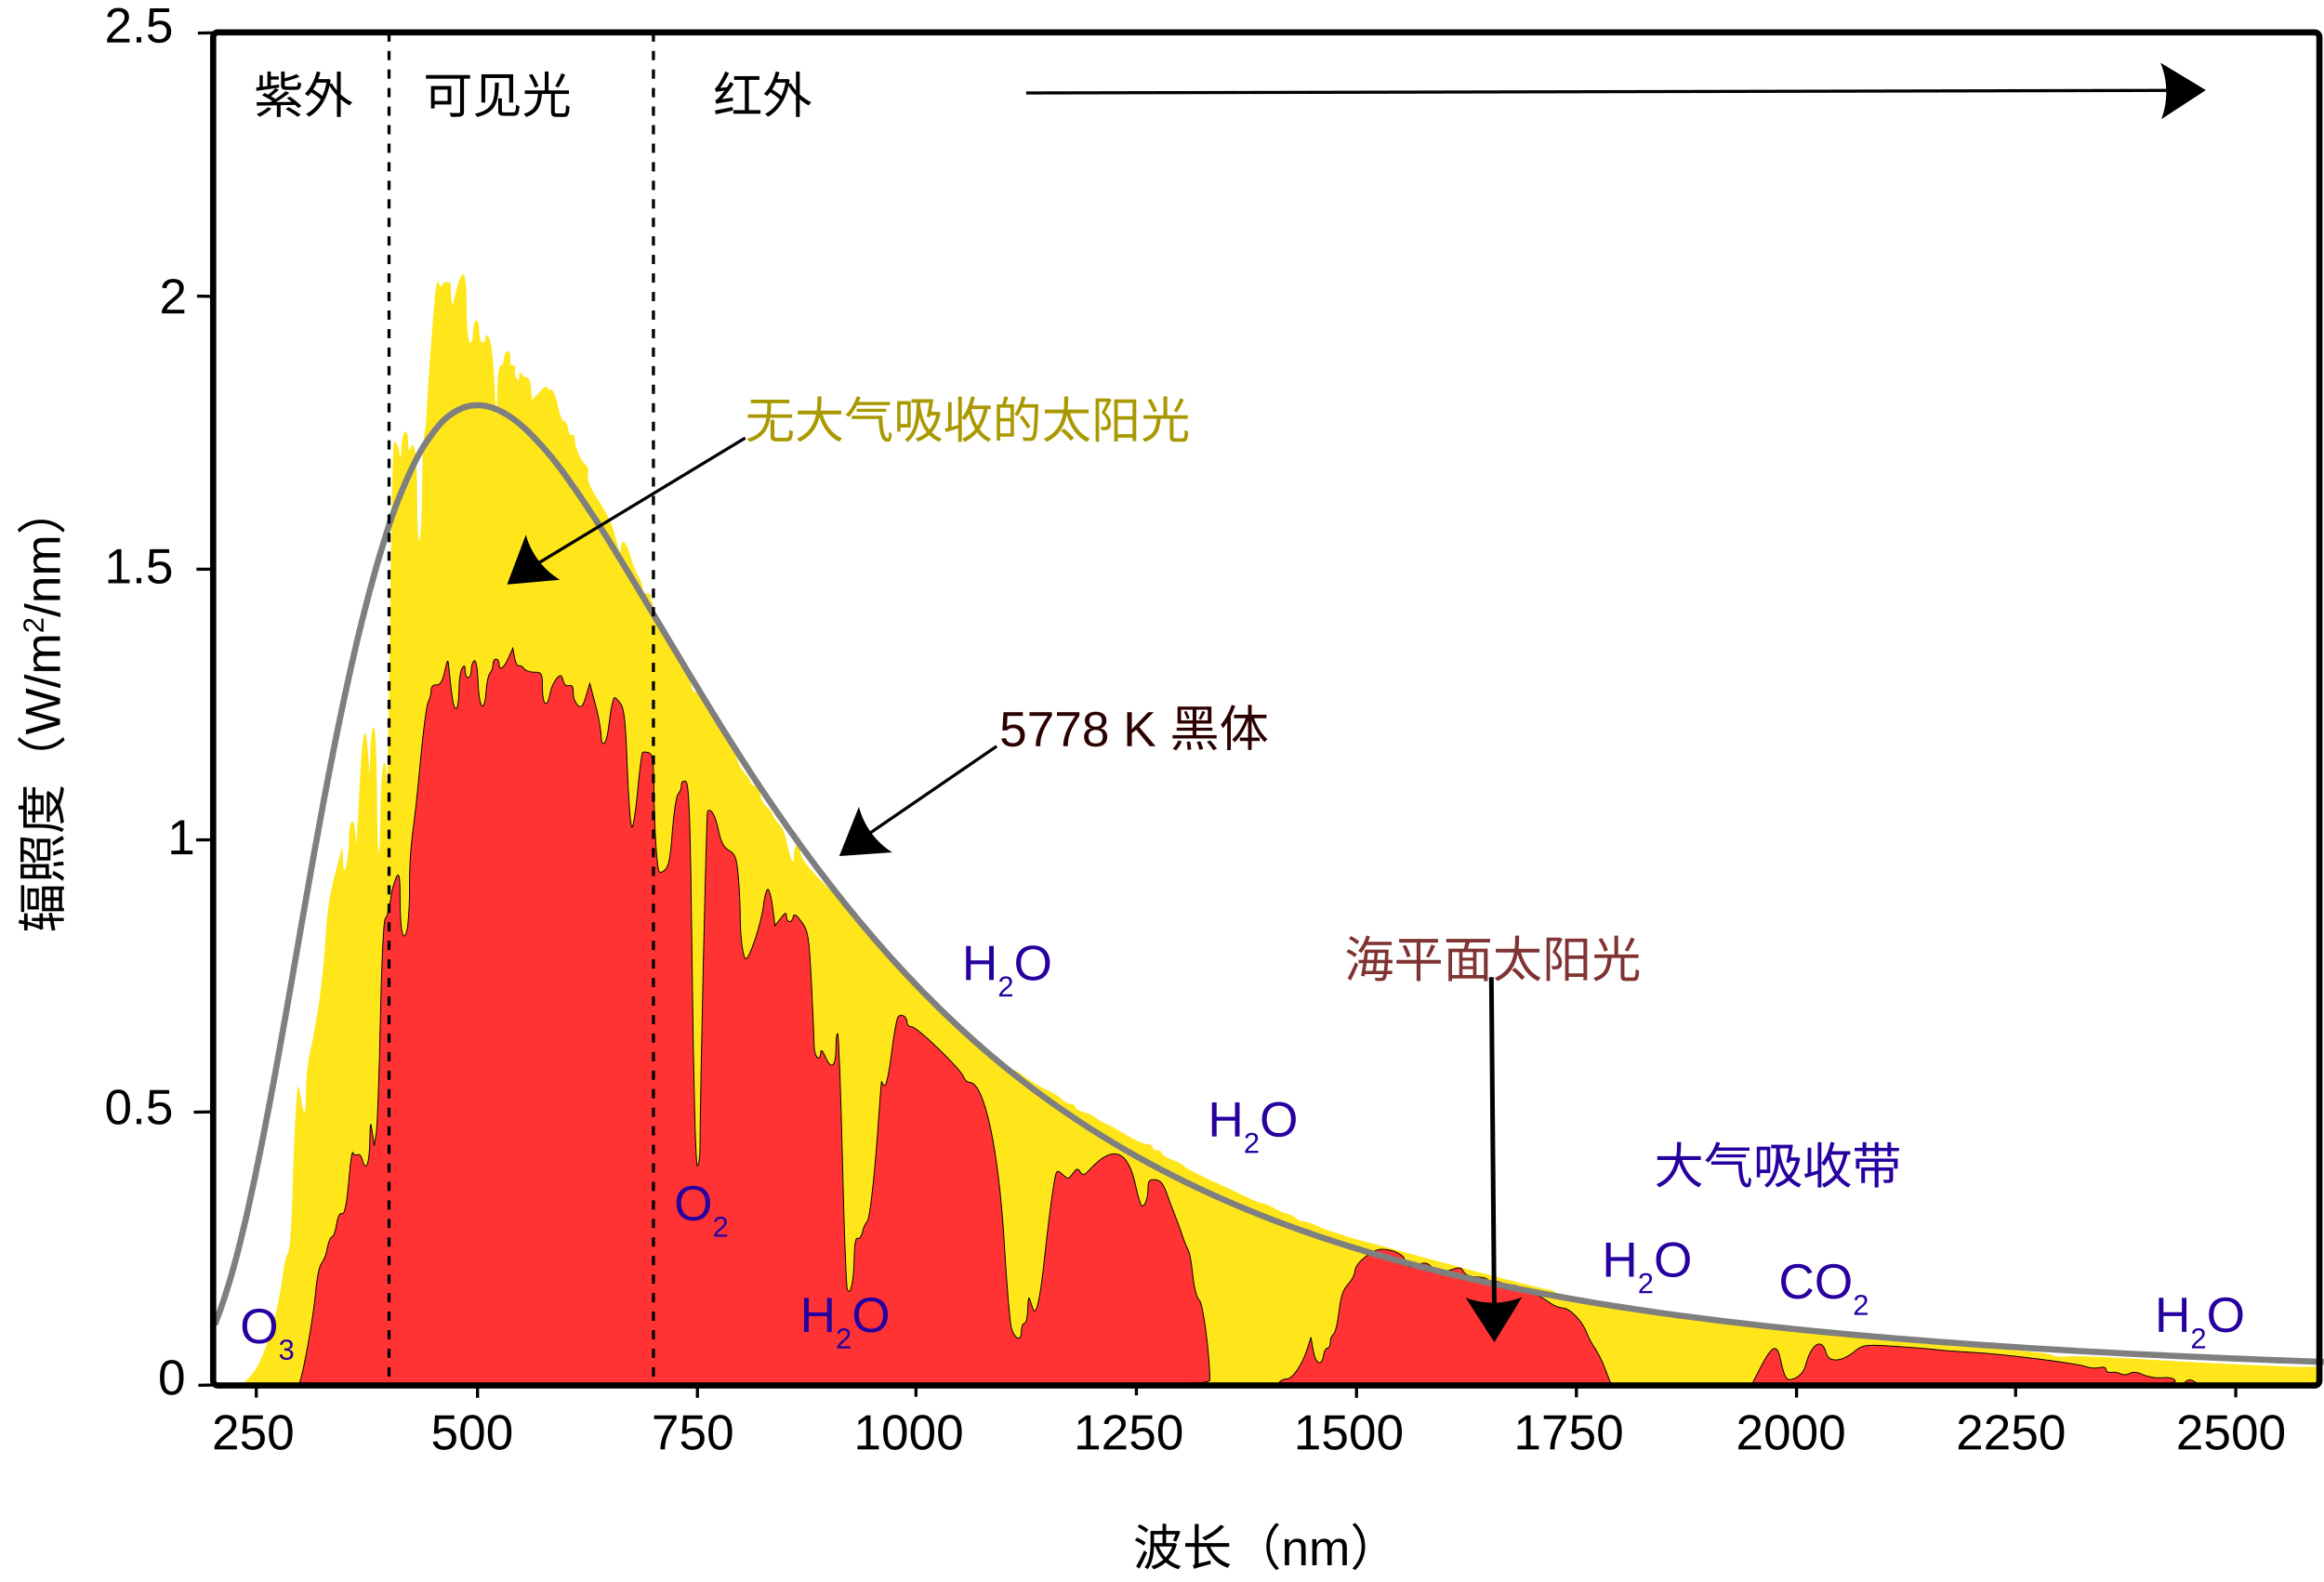
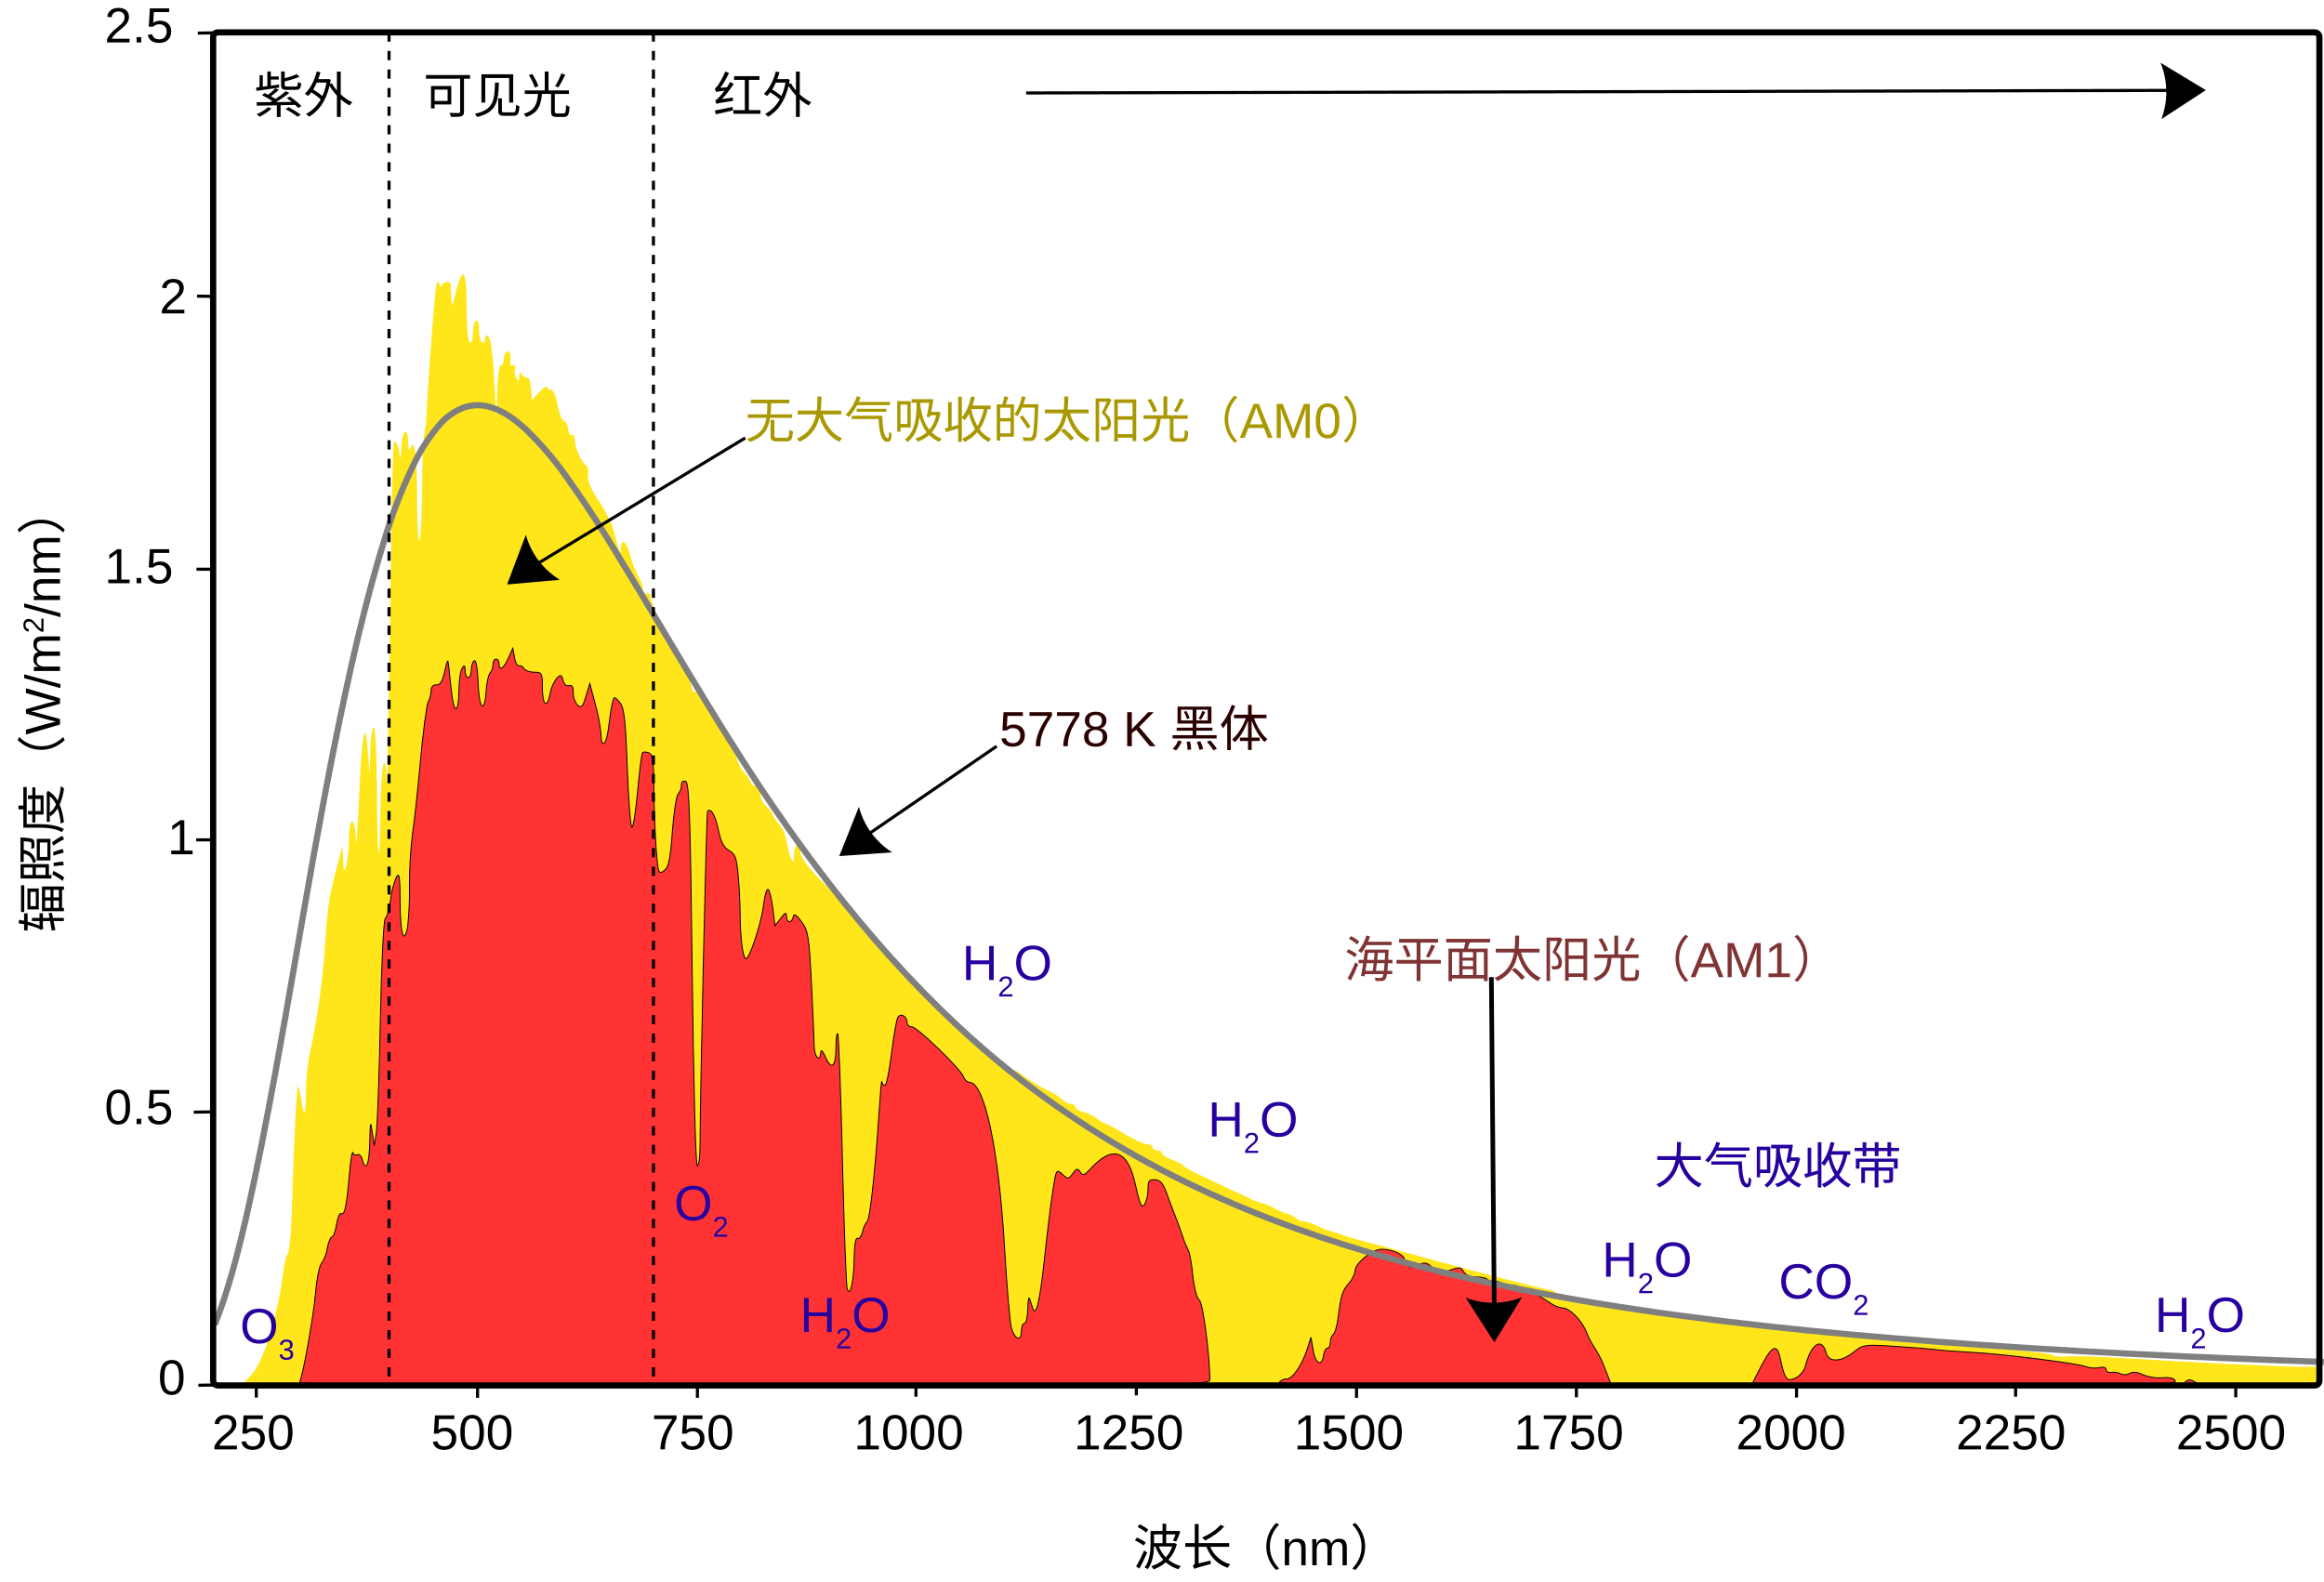
<svg xmlns="http://www.w3.org/2000/svg" viewBox="0 0 752.044 511.78">
  <defs>
    <style>.a,.b,.l,.n,.p,.q,.s{isolation:isolate;}.a,.b,.d,.l,.m,.n,.p,.q,.s{font-size:16px;}.a,.c,.d,.l,.m,.q{font-family:ArialMT, Arial;}.b,.e,.n,.p,.s{font-family:FZHTK--GBK1-0, FZHei-B01;}.f{fill:#ffe61a;}.g{fill:#f33;stroke-width:0.3px;}.g,.i,.j,.k,.o,.r{stroke:#000;}.h,.i,.j,.k,.r{fill:none;}.h{stroke:#7f7f7f;}.h,.j{stroke-width:2px;}.i{stroke-dasharray:3 3;}.l,.m,.n{fill:#2700a0;}.o,.p{fill:#aa9800;}.q{fill:#2b0000;}.r{stroke-width:1.5px;}.s{fill:#7f3333;}</style>
  </defs>
  <text class="a" transform="translate(68.57864 469.0771)">250</text>
  <text class="a" transform="translate(139.4331 469.0771)">500</text>
  <text class="a" transform="translate(210.8394 469.0771)">750</text>
  <text class="a" transform="translate(276.2593 469.0771)">1000</text>
  <text class="a" transform="translate(347.4604 469.0771)">1250</text>
  <text class="a" transform="translate(418.6616 469.0771)">1500</text>
  <text class="a" transform="translate(489.8432 469.0771)">1750</text>
  <text class="a" transform="translate(561.7524 469.0771)">2000</text>
  <text class="a" transform="translate(632.9535 469.0771)">2250</text>
  <text class="a" transform="translate(704.1547 469.0771)">2500</text>
  <text class="b" transform="translate(366.6519 506.5848)">波长（<tspan class="c" x="48" y="0">nm</tspan>
    <tspan x="70.227" y="0">）</tspan>
  </text>
  <text class="a" transform="translate(51.13084 451.3105)">0</text>
  <text class="a" transform="translate(33.82615 363.7944)">0.5</text>
  <text class="a" transform="translate(54.20701 276.4737)">1</text>
  <text class="a" transform="translate(33.82615 188.7624)">1.5</text>
  <text class="a" transform="translate(51.56052 101.4416)">2</text>
  <text class="a" transform="translate(33.82615 13.73035)">2.5</text>
  <text class="b" transform="translate(19.40826 301.7969) rotate(-90)">辐照度（<tspan class="c" x="64" y="0">W/m</tspan>
  </text>
  <text class="d" transform="translate(14.08014 204.9219) rotate(-90) scale(0.583)">2</text>
  <text class="d" transform="translate(19.40826 199.7339) rotate(-90)">/nm<tspan class="e" x="26.672" y="0">）</tspan>
  </text>
  <path class="f" d="M81.506,444.739c3.9-4.257,8.485-19.298,10.194-33.437.299-2.475.975-5.036,1.501-5.691s1.159-8.98,1.406-18.5c.486-18.747,1.417-36.137,1.908-35.627a22.026,22.026,0,0,1,.927,4.26c.99,6.288,1.57,5.452,1.57-2.261a62.769,62.769,0,0,1,1.008-11.417A243.093,243.093,0,0,0,105.106,306.802c.929-13.952,1.293-16.315,4.237-27.5l1.448-5.5.21,4.5c.178,3.812.333,4.118,1.011,2a42.618,42.618,0,0,0,.9-8.809c.125-7.927,2.038-7.401,2.251.618.083,3.13.537-3.084,1.009-13.809.94-21.349,1.956-26.636,2.882-15l.597,7.5.18-7.75c.099-4.263.596-7.75,1.104-7.75.531,0,.971,8.59,1.035,20.202.061,11.111.321,20.411.576,20.667s.496-5.573.535-12.952c.077-14.684,1.608-22.507,2.039-10.417.137,3.85.572-15.725.965-43.5.921-64.974.991-67.34,1.959-66.34a9.31,9.31,0,0,1,1.24,3.84c.306,2.151.47,1.672.577-1.691.183-5.724,2.119-7.572,2.22-2.118.052,2.837.265,3.311.834,1.856,1.303-3.331,2.095,3.377,2.095,17.745,0,7.173.329,12.712.732,12.31s.778-7.79.835-16.417.387-16.754.735-18.061a35.284,35.284,0,0,0,.727-6.5c.096-4.173,1.616-25.689,2.657-37.623.407-4.663.794-5.935,1.37-4.5.442,1.1.835,1.438.873.75a1.495,1.495,0,0,1,1.57-1.25c.825,0,1.447.338,1.382.75a36.674,36.674,0,0,0,.116,4.25c.148,2.203.405,2.759.694,1.5,2.902-12.619,4.308-11.966,4.308,2,0,5.843.437,10.652,1,11,.594.367,1-.803,1-2.882,0-1.925.45-3.778,1-4.118.594-.367,1,.803,1,2.882,0,1.925.45,3.778,1,4.118s1-.174,1-1.141c0-1.326.283-1.476,1.151-.608.68.68,1.433,6.794,1.842,14.95.669,13.348.697,13.48.849,4.049.093-5.728.57-9.75,1.158-9.75.55,0,1-.873,1-1.941,0-2.497,1.962-3.763,2.118-1.368a16.305,16.305,0,0,1,0,2.559c-.065.413.38.75.989.75s.875.603.593,1.341a3.512,3.512,0,0,0,.378,2.75c.697,1.101.899.972.923-.591.023-1.481.25-1.654.877-.665.466.734,1.246,1.184,1.735,1s1.03,1.386,1.203,3.491l.315,3.826,2.435-2.628c1.339-1.445,2.435-2.154,2.435-1.576a.889.889,0,0,0,1.184.802c.697-.147,1.622,1.928,2.25,5.051.587,2.915,1.516,5.264,2.066,5.219s1.143,1.065,1.318,2.466.737,2.289,1.25,1.972.932.329.932,1.436c0,2.527,2.091,7.372,3.595,8.331.625.399.929,1.815.674,3.147-.318,1.662.741,4.257,3.376,8.275a43.673,43.673,0,0,1,4.648,8.853c2.344,8.686,2.499,9.087,2.605,6.75.172-3.785,1.771-2.511,3.138,2.5a29.601,29.601,0,0,0,2.63,6.723,8.146,8.146,0,0,1,1.334,3.75c0,.978.542,1.665,1.205,1.527a.989.989,0,0,1,1.293.75c.203,2.301,2.719,8.5,3.45,8.5.436,0,1.364,2.138,2.063,4.75s1.817,5.202,2.484,5.754a8.173,8.173,0,0,1,1.927,3.25c.392,1.235,1.083,2.246,1.534,2.246s1.125,1.621,1.497,3.602.941,3.337,1.265,3.013c.771-.771,5.809,6.174,6.797,9.371a24.328,24.328,0,0,0,3.663,6.087,18.265,18.265,0,0,1,3.382,6.288,10.394,10.394,0,0,0,2.463,4.663,6.778,6.778,0,0,1,1.976,2.976c0,.55.675,1,1.5,1,.935,0,1.5.946,1.5,2.51a6.377,6.377,0,0,0,2,4.222,5.947,5.947,0,0,1,2,2.532,7.952,7.952,0,0,0,1.988,2.953,12.815,12.815,0,0,1,2.566,5.708,29.565,29.565,0,0,0,1.445,5.575c.728,1.68.877,1.48.934-1.25.078-3.762,2.068-4.494,2.068-.761,0,1.774,2.272,4.767,7.906,10.417,4.348,4.36,8.196,8.842,8.551,9.96.392,1.235,1.208,1.816,2.08,1.482.929-.356,1.815.45,2.514,2.287a15.015,15.015,0,0,0,2.764,4.5c.927.914,3.216,3.514,5.088,5.778s3.642,3.876,3.934,3.584c.77-.771,7.163,5.655,7.163,7.2a1.416,1.416,0,0,0,1.5,1.304,1.449,1.449,0,0,1,1.5,1.381c0,.76,1.462,2.516,3.25,3.902s6.36,5.49,10.162,9.119,7.289,6.598,7.75,6.598.838.723.838,1.607c0,1.058.543,1.399,1.591.997.892-.342,2.969.379,4.729,1.643a52.282,52.282,0,0,0,9.505,5.714,15.383,15.383,0,0,1,3.821,2.543,5.119,5.119,0,0,0,2.925,1.496c.786,0,1.429.441,1.429.981s1.198,1.282,2.663,1.649a12.439,12.439,0,0,1,4.25,2.027,6.358,6.358,0,0,0,2.305,1.404,47.712,47.712,0,0,1,6.441,3.492c3.148,1.896,6.537,3.446,7.532,3.446s1.809.45,1.809,1,.675,1,1.5,1,1.5.421,1.5.935,1.575,1.505,3.5,2.201,3.5,1.535,3.5,1.865,3.712,2.312,8.25,4.406,10.137,4.708,12.442,5.809a21.57,21.57,0,0,0,4.76,1.873,13.83,13.83,0,0,1,3.808,1.587,23.022,23.022,0,0,0,4.62,1.951,5.38,5.38,0,0,1,2.45,1.305,4.287,4.287,0,0,0,2.619,1.075,11.835,11.835,0,0,1,4.117,1.346,28.717,28.717,0,0,0,5.206,2.002,48.534,48.534,0,0,1,5.433,1.808c21.11,5.557,42.158,11.659,63.818,16.838,1.27,0,2.46.399,2.643.888s2.358,1.188,4.833,1.555,5.625.835,7,1.039,7.9,1.327,14.5,2.495,13.8,2.333,16,2.589,5.125.723,6.5,1.037,4.075.734,6,.933,9.125,1.079,16,1.956c12.224,1.559,14.765,1.855,26,3.027,9.382.978,12.758,1.247,38.5,3.063,13.75.97,25.255,2.142,25.567,2.604s2.448.691,4.748.509,9.695.011,16.433.429c26.49,1.642,56.486,3.085,61.002,2.936,4.663-.155,4.75-.101,4.75,2.892v3.049H78.242l3.264-3.563Z" />
  <path class="g" d="M96.887,447.507c1.043-1.687,4.61-21.564,5.252-29.269.371-4.452,1.213-8.632,1.871-9.29a12.069,12.069,0,0,0,1.895-4.921c.384-2.049,1.071-3.725,1.526-3.725s1.118-1.821,1.474-4.047,1.052-3.797,1.546-3.491c1.09.674,1.722-2.429,2.639-12.962.383-4.4.898-7.435,1.145-6.744a.976.976,0,0,0,1.431.649c.54-.334,1.229.338,1.531,1.494,1.161,4.439,2.322,1.778,2.466-5.649.128-6.6.244-7.082.783-3.25l.633,4.5.672-4c.37-2.2.968-18.625,1.329-36.5.379-18.754,1.06-32.754,1.61-33.1.524-.33,1.286-3.03,1.692-6a27.359,27.359,0,0,1,1.904-7.4c.943-1.619,1.172-.056,1.196,8.191.03,10.114,1.215,14.134,2.409,8.168a113.711,113.711,0,0,0,.629-13.734,135.285,135.285,0,0,1,.974-16.625c.531-3.3,1.678-13.838,2.548-23.419s2.007-18.213,2.526-19.184a9.377,9.377,0,0,0,.945-3.72c0-1.225.632-1.903,1.694-1.816,1.231.101,1.971-1.092,2.706-4.361.916-4.073,1.04-4.216,1.309-1.5,1.077,10.856,1.539,13.5,2.362,13.5.51,0,.935-2.587.943-5.75.008-3.163.452-6.425.985-7.25.784-1.213.972-1.069.985.75.008,1.237.465,2.25,1.015,2.25s1-1.098,1-2.441.431-2.707.957-3.033c.57-.352,1.076,2.559,1.25,7.191.322,8.562,2.098,10.301,2.603,2.548.17-2.621.733-5.193,1.25-5.715a4.495,4.495,0,0,0,.94-2.75c0-.99.45-1.8,1-1.8s1,.675,1,1.5c0,2.52,1.432,1.678,2.975-1.75l1.463-3.25.541,3c.297,1.65.936,2.849,1.419,2.665s1.215.209,1.626.875,1.924,1.21,3.362,1.21c2.456,0,2.614.29,2.614,4.816,0,5.864,1.525,7.277,2.463,2.282a11.863,11.863,0,0,1,2.169-5.122c1.316-1.316,1.553-1.236,2.059.7.346,1.322,1.114,1.98,1.941,1.662.961-.369,1.369.323,1.369,2.321a5.976,5.976,0,0,0,1.438,4.04c1.192.99,1.65.488,2.675-2.933l1.236-4.127,1.799,6.806a56.848,56.848,0,0,1,1.825,9.497c.05,5.102,1.758,3.747,2.425-1.924.367-3.126.929-6.725,1.249-7.997.581-2.313.581-2.313,2.339-.286,1.482,1.708,1.874,5.021,2.488,21.026.401,10.449,1.066,19.206,1.478,19.46s1.249-4.98,1.861-11.633,1.335-12.318,1.607-12.59,1.189-.228,2.038.098c1.256.482,1.562,2.691,1.642,11.874.055,6.205.392,14.961.75,19.458.617,7.746.749,8.104,2.511,6.809,1.52-1.117,2.012-3.416,2.689-12.565.456-6.159,1.306-11.676,1.89-12.259a4.579,4.579,0,0,0,1.061-2.83c0-1.09.528-1.566,1.375-1.241,1.135.435,1.505,11.345,2.118,62.469.414,34.546,1.133,61.941,1.625,61.941.485,0,.887-2.812.894-6.25.032-17.203,2.074-108.169,2.437-108.532,1.12-1.12,2.523,1.328,3.525,6.152.806,3.883,1.74,5.674,3.432,6.579,1.954,1.046,2.424,2.304,2.953,7.897.346,3.659.637,9.579.647,13.154.02,7.234.929,14.008,1.877,13.985,1.193-.028,4.974-11.54,5.657-17.224.379-3.156,1.057-5.512,1.506-5.234s1.133,3.039,1.52,6.137l.704,5.633,1.844-2.398c1.516-1.972,1.848-2.087,1.866-.648.028,2.188,1.762,2.312,2.199.157.238-1.172.947-.747,2.686,1.612,2.16,2.929,2.435,4.638,3.202,19.843.462,9.151.861,18.325.887,20.388.047,3.663,1.968,5.467,2.129,2,.049-1.05.657-.432,1.522,1.546,1.949,4.46,3.397,3.172,3.397-3.021,0-2.809.257-4.851.57-4.538s1,18.726,1.525,40.917,1.231,41.022,1.568,41.847c1.007,2.466,2.126-2.691,2.237-10.309.06-4.124.482-6.572,1.07-6.209.534.33,1.278-.656,1.654-2.191a7.448,7.448,0,0,1,1.507-3.336c.865-.572,2.619-16.819,3.829-35.455.393-6.05.787-10.438.876-9.75s.546,1.25,1.015,1.25,1.43-4.686,2.137-10.413,1.623-10.96,2.036-11.628c.919-1.487,2.975-.382,2.975,1.6a1.478,1.478,0,0,0,1.504,1.441c1.761,0,15.929,13.684,16.823,16.25a2.476,2.476,0,0,0,1.914,1.75c4.794,0,9.413,21.515,11.24,52.348.787,13.283,1.813,25.472,2.279,27.087,1.101,3.807,3.239,4.566,3.239,1.148,0-1.421.45-2.583,1-2.583s1.036-2.138,1.079-4.75.304-4.075.579-3.25.72,2.175.988,3c1.071,3.292,2.35-2.061,3.853-16.129.845-7.904,2.042-17.646,2.66-21.648,1.1-7.126,1.164-7.24,3.073-5.513,1.866,1.689,2.01,1.68,3.398-.218,1.246-1.705,1.586-1.773,2.428-.487.83,1.268,1.328,1.115,3.279-1.005q11.017-11.973,14.663,5.496c.746,3.577,1.679,6.504,2.072,6.504,1.035,0,1.929-2.74,1.929-5.915,0-2.231.426-2.723,2.25-2.601,1.703.114,2.636,1.228,3.836,4.583.872,2.438,2.048,5.558,2.612,6.933s1.632,4.3,2.373,6.5a33.74,33.74,0,0,0,2.016,5c.368.55.996,4.134,1.394,7.965.416,4.002,1.312,7.405,2.107,8,1.171.877,3.363,17.482,3.404,25.785.008,1.659-7.681,1.75-147.55,1.75-81.157,0-147.338-.358-147.067-.796Zm317.126-.204a3.018,3.018,0,0,1,2.343-1c1.936,0,5.095-4.659,6.762-9.976l1.105-3.524.741,4.301c.772,4.48,2.789,5.301,3.368,1.371.176-1.194.738-2.172,1.25-2.172s.93-.873.93-1.941a3.316,3.316,0,0,1,.942-2.523c.518-.32,1.218-2.709,1.555-5.309.983-7.589,1.337-8.729,3.476-11.195a8.147,8.147,0,0,0,2.027-4.096c0-2.379,5.592-6.936,8.512-6.936,3.667,0,7.488,1.789,7.488,3.507,0,1.936,2.604,3.031,4.263,1.794,1.844-1.376,3.488-1.023,5.023,1.076,1.25,1.709,1.707,1.755,5.124.52,3.371-1.219,3.851-1.181,4.721.373.626,1.119,2.187,1.73,4.419,1.73,1.898,0,3.45.498,3.45,1.107,0,.611.728.828,1.627.483a3.32,3.32,0,0,1,2.987.505,3.109,3.109,0,0,0,2.756.594c1.391-.534,8.197,2.494,12.703,5.65a9.095,9.095,0,0,0,4.004,1.662c2.37,0,6.265,3.961,7.866,8a23.338,23.338,0,0,0,2.644,5,35.439,35.439,0,0,1,3.321,6.75l2.064,5.25H467.439c-35.775,0-53.835-.338-53.426-1ZM569.121,443.689c4.189-8.274,5.828-9.251,6.94-4.137,1.519,6.984,2.09,7.729,4.929,6.43a6.356,6.356,0,0,0,3.192-3.68c1.815-7.413,5.417-9.78,6.757-4.44.793,3.159,4.919,2.993,9.029-.363,2.8-2.286,3.456-2.382,12.5-1.828,5.25.322,11.57.826,14.045,1.12s7.65.687,11.5.873c9.537.461,34.087,3.53,36.955,4.621a8.613,8.613,0,0,0,4.437.335c1.263-.33,2.107-.079,2.107.628,0,.649.788,1.05,1.75.892a5.016,5.016,0,0,1,2.992.491,3.163,3.163,0,0,0,2.876-.135c1.061-.594,2.554-.458,4.258.388a14.335,14.335,0,0,0,6.322,1.004c2.416-.195,3.879.172,4.219,1.058.435,1.134-10.772,1.357-68.312,1.357H566.785l2.336-4.613Zm138.096,3.51c.791-.791,1.627-.8,2.95-.03,1.619.941,1.482,1.077-1.104,1.104-2.151.022-2.651-.268-1.846-1.073Z" />
  <path class="h" d="M69.508,428.685c4.5-11.4,7.5-23.3,10.3-35.3,3.5-15.5,6.5-31.1,9.4-46.8,8.5-46.5,15.6-93.4,26.4-139.4,2.6-10.7,5.3-21.3,8.6-31.8a160.932,160.932,0,0,1,9.4-24.5,57.864,57.864,0,0,1,8.5-13.3,20.138,20.138,0,0,1,7.7-5.6c7.7-2.9,15.1,2.1,20.5,7.1a109.767,109.767,0,0,1,14.5,17.4c5.5,7.7,10.5,15.6,15.4,23.7,15.3,25,29.8,50.6,46.1,75.1,22.6,33.8,48.5,65.6,80.3,91.2a305.18,305.18,0,0,0,61.5,38.2c40.4,19,84.2,29.7,128.1,37,36.5,6,73.4,9.7,110.2,12.5,41.8,3.2,83.7,5.1,125.6,6.6" />
  <path class="i" d="M125.893,10.478V448.381" />
  <path class="i" d="M211.446,10.478V448.381" />
  <path class="j" d="M70.506,10.478H749.025a1.529,1.529,0,0,1,1.529,1.529v434.846a1.529,1.529,0,0,1-1.529,1.529H70.506a1.529,1.529,0,0,1-1.529-1.529V12.007a1.529,1.529,0,0,1,1.529-1.529Z" />
  <path class="k" d="M68.443,359.846l-5.745.088" />
  <path class="k" d="M68.885,271.811H63.493" />
  <path class="k" d="M68.973,184.218H63.582" />
  <path class="k" d="M68.443,95.918l-4.685-.088" />
  <path class="k" d="M69.68,10.623l-5.657.088" />
  <path class="k" d="M69.592,448.234h0l-5.392.088h0" />
  <path class="k" d="M82.939,448.764V452.3" />
  <path class="k" d="M154.533,448.676v3.712" />
  <path class="k" d="M225.686,448.676v3.712" />
  <path class="k" d="M296.397,448.764v3.27" />
  <path class="k" d="M367.726,448.588v3.005" />
  <path class="k" d="M438.967,448.853v3.536" />
  <path class="k" d="M510.12,448.853v3.359" />
  <path class="k" d="M581.361,449.118V452.3" />
  <path class="k" d="M652.248,449.206v2.828" />
  <path class="k" d="M723.489,449.295v2.917" />
  <text class="l" transform="translate(697.2849 431.0368)">H</text>
  <text class="m" transform="translate(708.8395 436.3649) scale(0.583)">2</text>
  <text class="m" transform="translate(714.0275 431.0368)">O</text>
  <text class="n" transform="translate(535.3157 383.0241)">大气吸收带</text>
  <text class="l" transform="translate(390.8794 367.798)">H</text>
  <text class="m" transform="translate(402.4341 373.1261) scale(0.583)">2</text>
  <text class="m" transform="translate(407.622 367.798)">O</text>
  <text class="l" transform="translate(258.882 431.0844)">H</text>
  <text class="m" transform="translate(270.4367 436.4125) scale(0.583)">2</text>
  <text class="m" transform="translate(275.6247 431.0844)">O</text>
  <text class="l" transform="translate(311.3194 317.1689)">H</text>
  <text class="m" transform="translate(322.8741 322.497) scale(0.583)">2</text>
  <text class="m" transform="translate(328.062 317.1689)">O</text>
  <text class="l" transform="translate(518.4112 413.1944)">H</text>
  <text class="m" transform="translate(529.9659 418.5225) scale(0.583)">2</text>
  <text class="m" transform="translate(535.1539 413.1944)">O</text>
  <text class="l" transform="translate(575.5877 420.2353)">CO</text>
  <text class="m" transform="translate(599.5877 425.5634) scale(0.583)">2</text>
  <text class="l" transform="translate(218.13 394.9207)">O</text>
  <text class="m" transform="translate(230.5753 400.2489) scale(0.583)">2</text>
  <text class="l" transform="translate(77.66725 434.7008)">O</text>
  <text class="m" transform="translate(90.11256 440.0289) scale(0.583)">3</text>
  <text class="b" transform="translate(82.2292 36.58478)">紫外</text>
  <text class="b" transform="translate(136.9401 36.58478)">可见光</text>
  <text class="b" transform="translate(230.7738 36.58478)">红外</text>
  <path class="k" d="M332.068,30.085l371.352-.835" />
  <path d="M699.131,20.306l14.678,8.863L699.417,38.557A24.847,24.847,0,0,0,699.131,20.306Z" />
  <path class="o" d="M241.157,141.728l-68.711,41.588" />
-   <text class="p" transform="translate(241.1575 141.7277)">无大气吸收的太阳光</text>
+   <text class="p" transform="translate(241.1575 141.7277)">无大气吸收的太阳光（<tspan class="a">AM0</tspan>）</text>
  <path d="M181.171,187.644l-17.08,1.51,6.076-16.073A24.847,24.847,0,0,0,181.171,187.644Z" />
  <path class="k" d="M322.526,241.506,275.513,273.725" />
  <text class="q" transform="translate(323.4084 241.5063)">5778 K <tspan class="e" x="55.156" y="0">黑体</tspan>
  </text>
  <path d="M288.693,275.847l-17.104,1.211,6.356-15.964a24.847,24.847,0,0,0,10.748,14.753Z" />
  <path class="r" d="M482.605,316.235l.927,106.192" />
-   <text class="s" transform="translate(435.0689 316.2352)">海平面太阳光</text>
+   <text class="s" transform="translate(435.0689 316.2352)">海平面太阳光（<tspan class="a">AM1</tspan>）</text>
  <path d="M492.527,419.801l-8.963,14.617-9.29-14.455A24.847,24.847,0,0,0,492.527,419.801Z" />
</svg>
